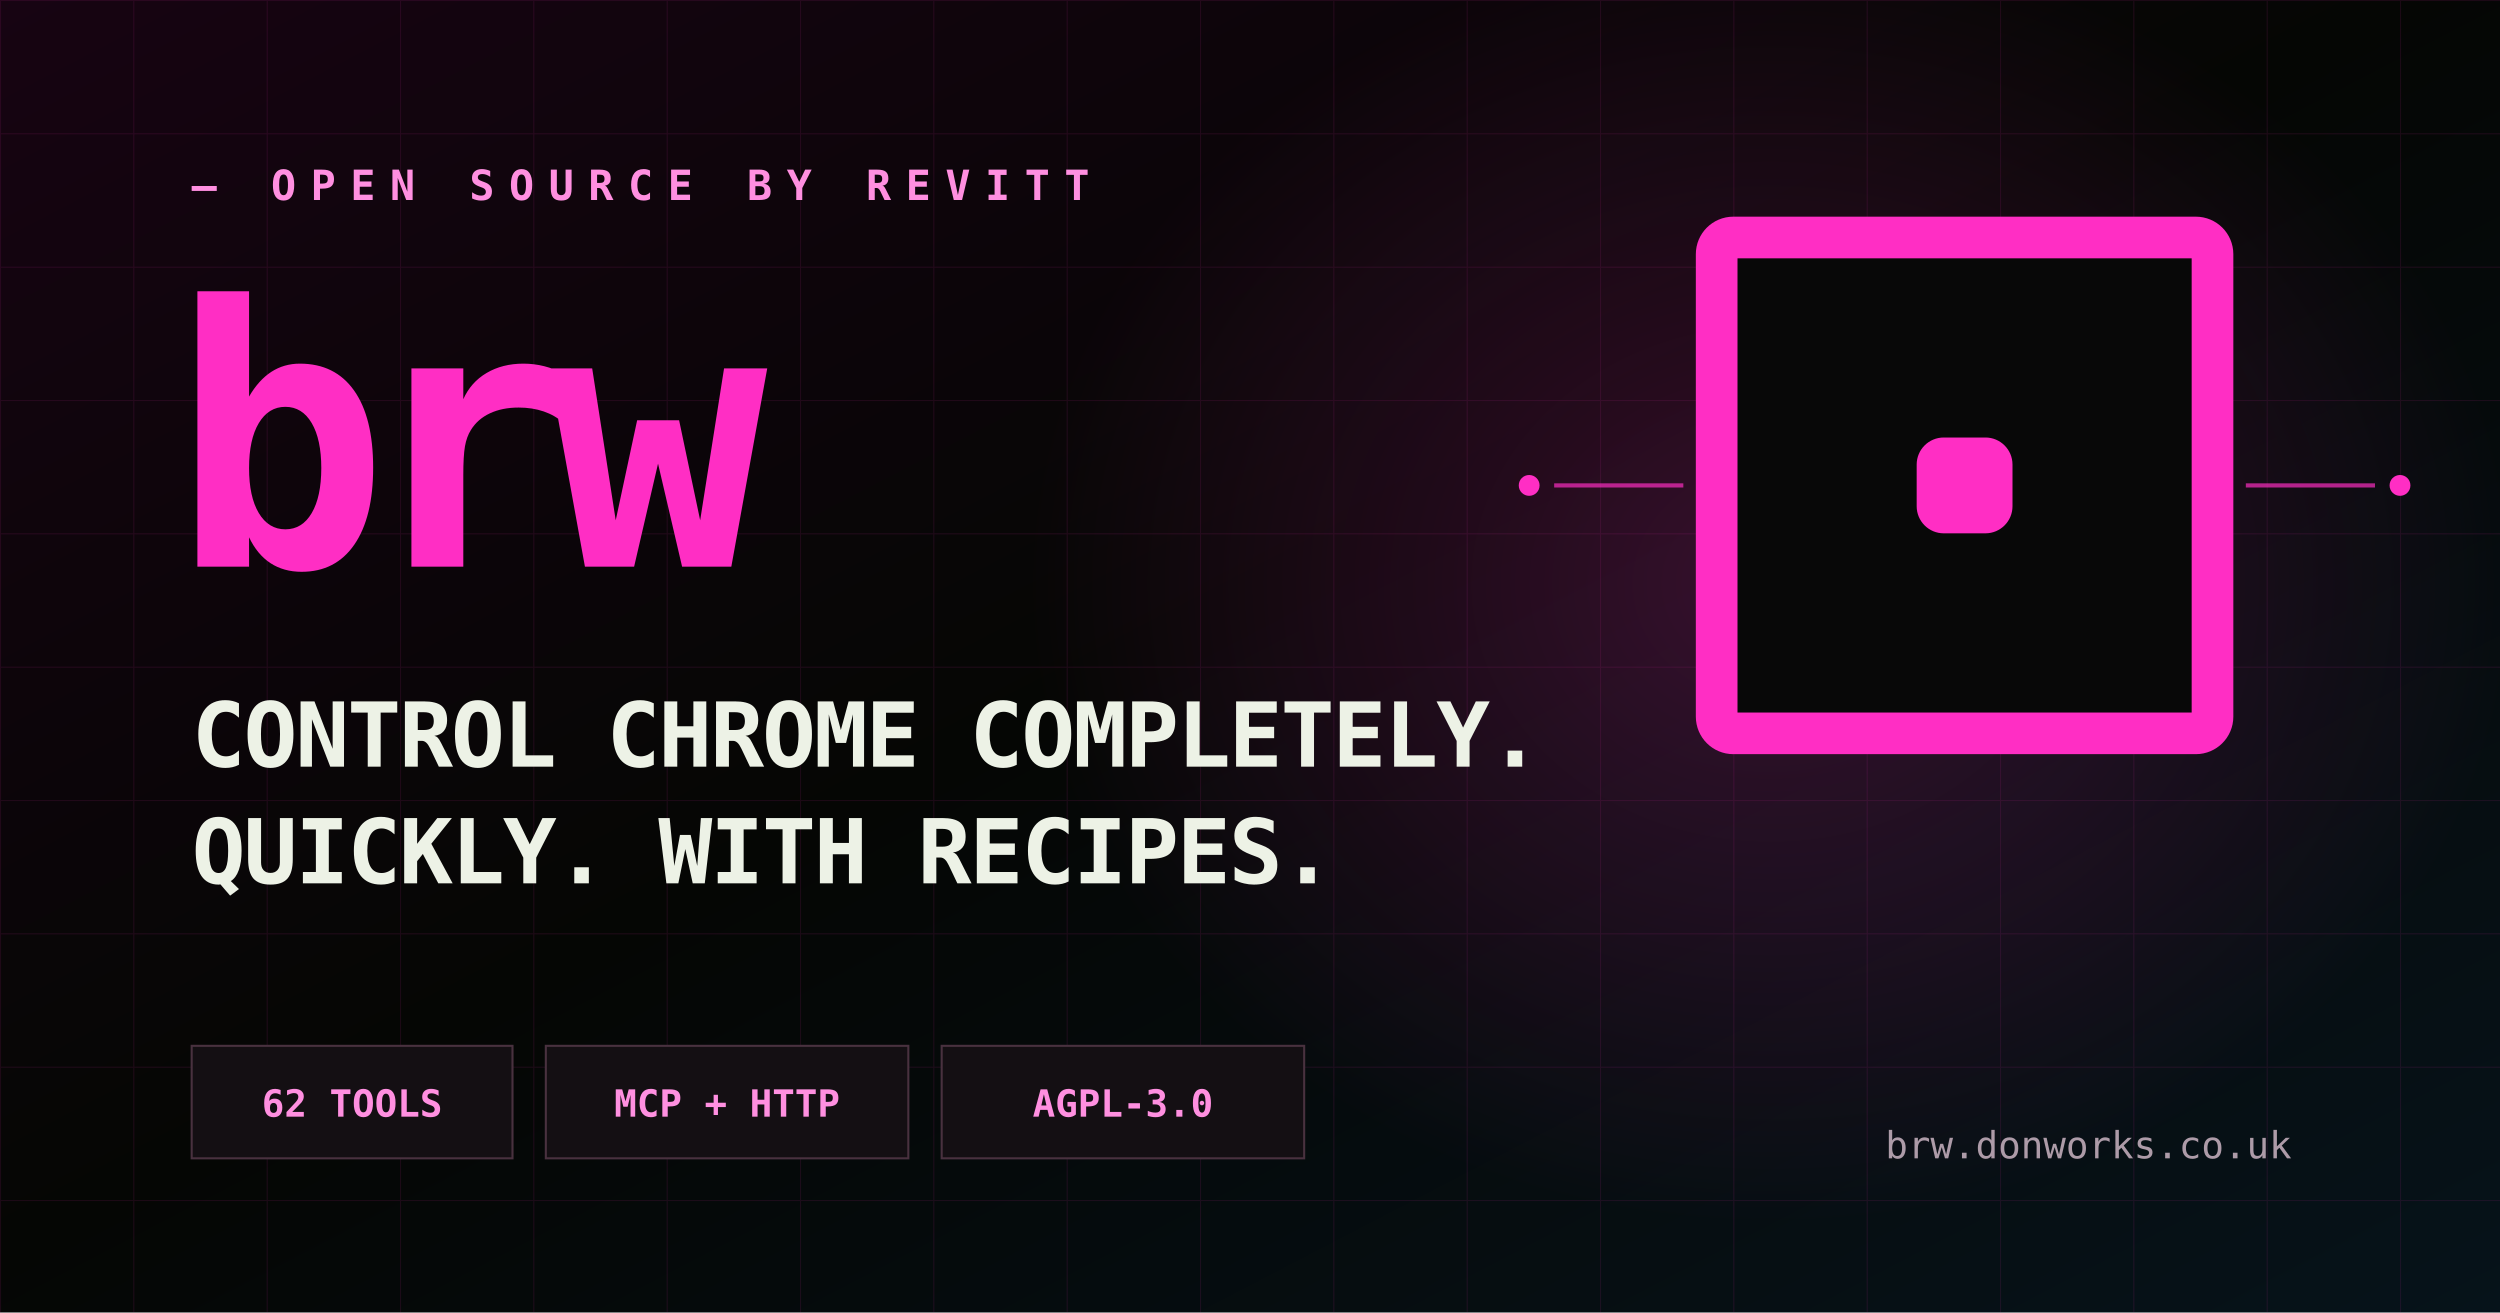
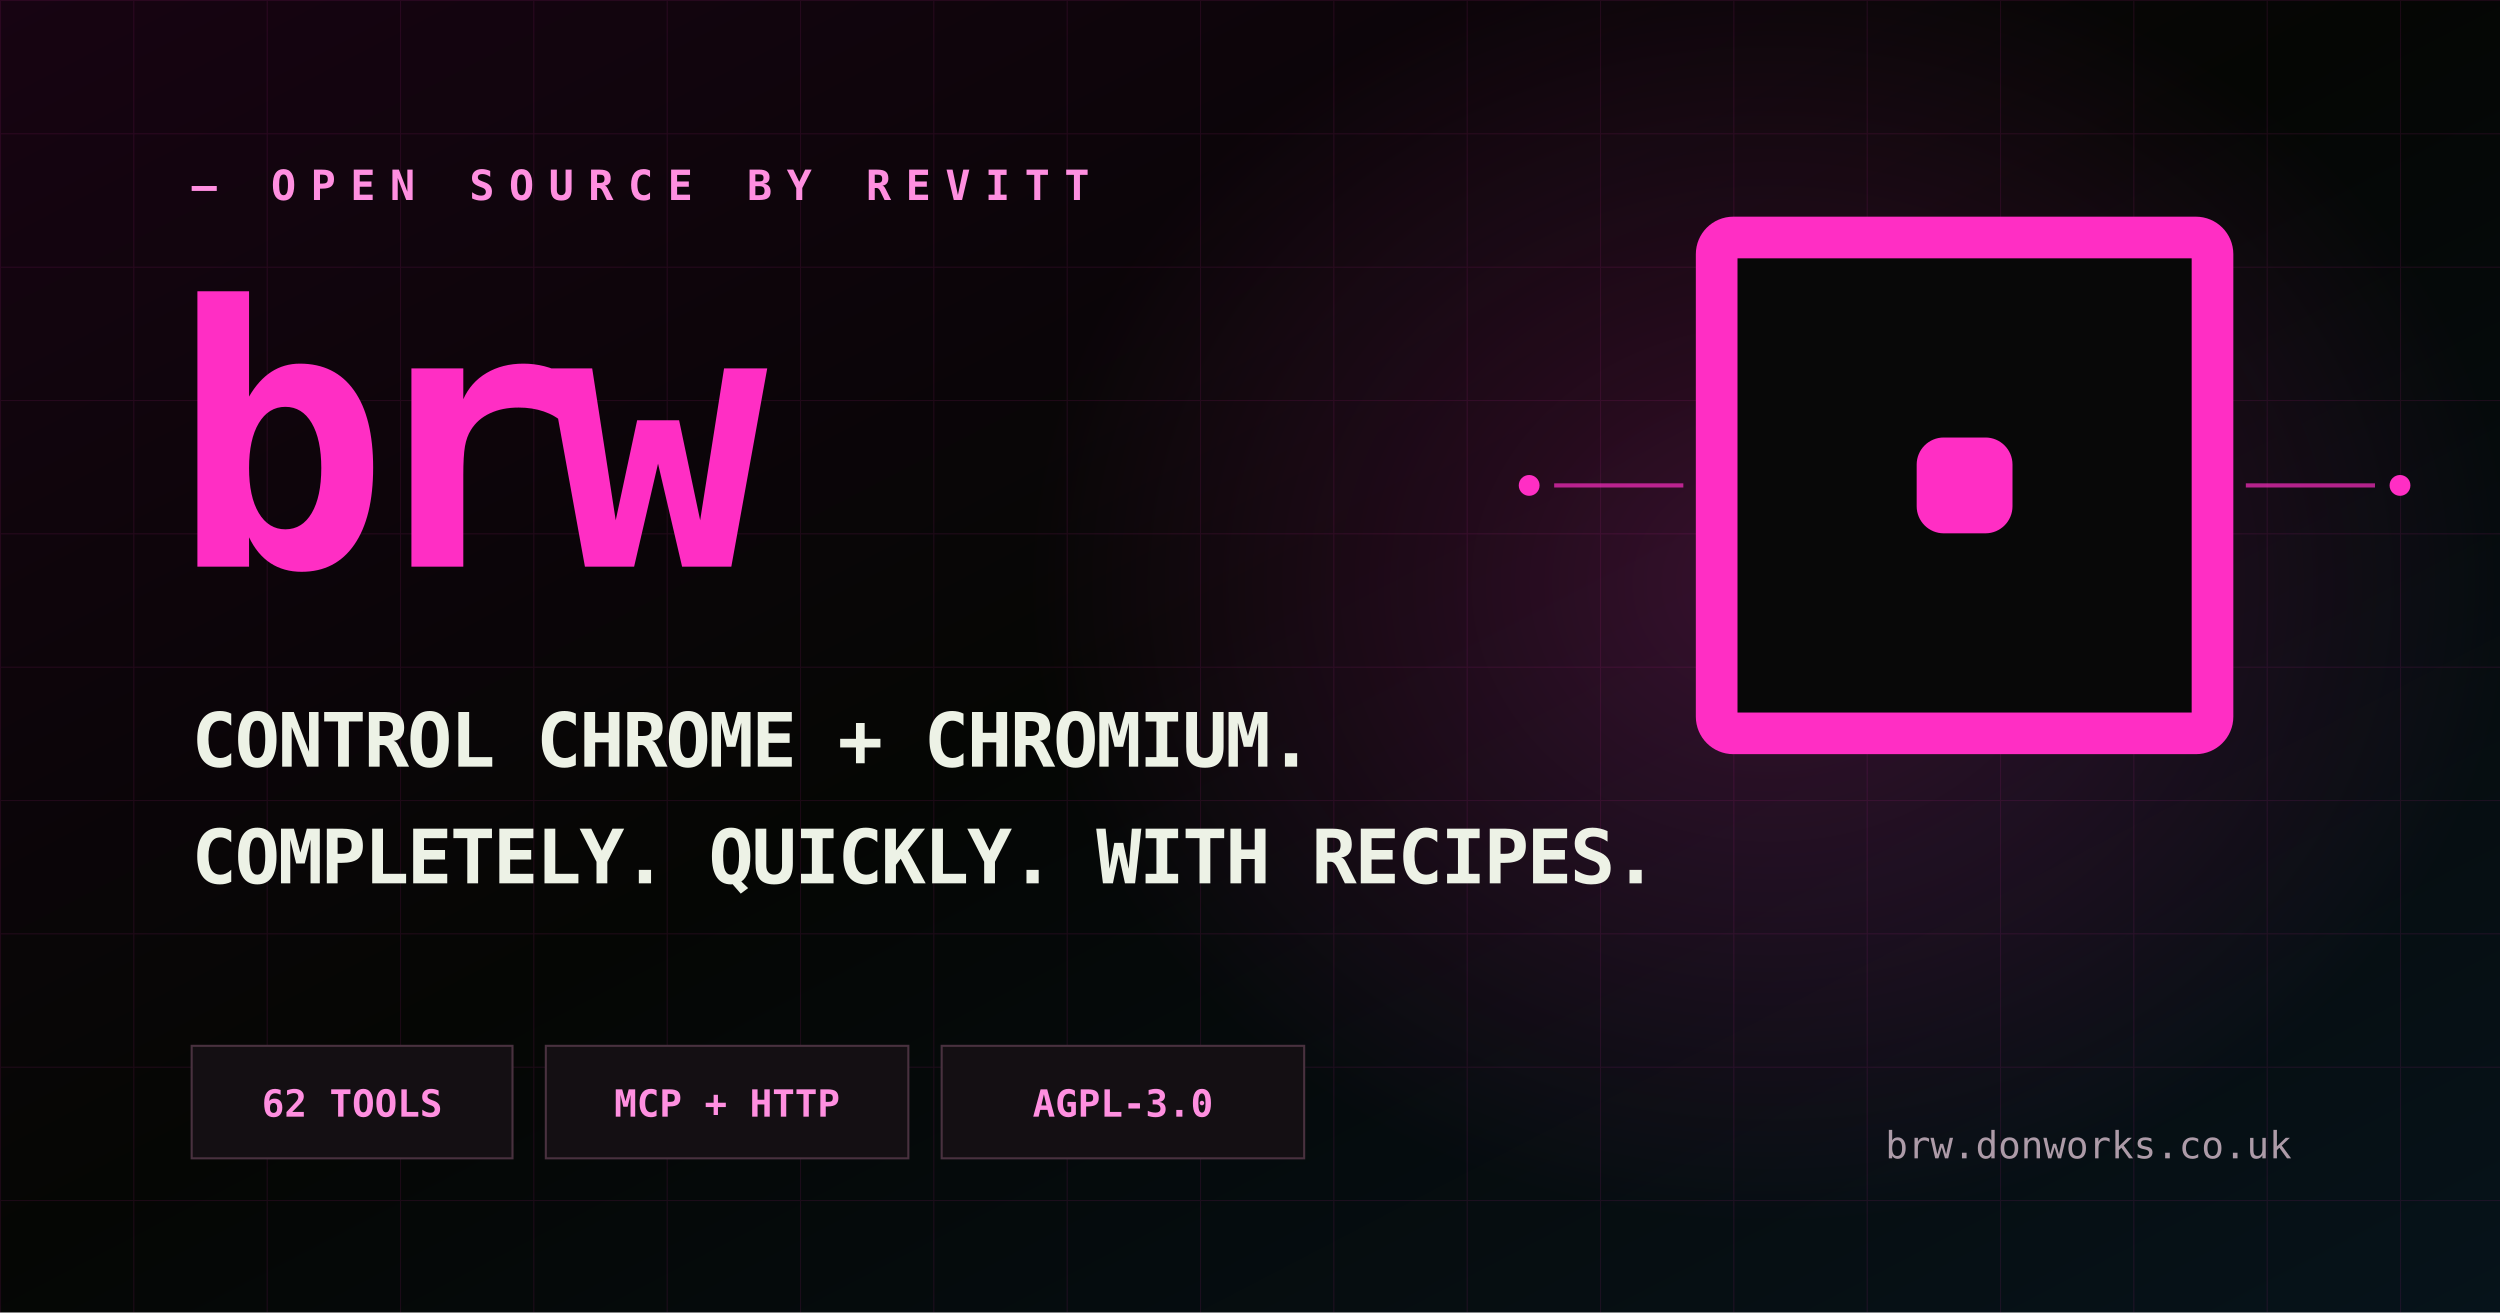
<svg xmlns="http://www.w3.org/2000/svg" width="1200" height="630" viewBox="0 0 1200 630" role="img" aria-labelledby="title desc">
  <defs>
    <linearGradient id="background" x1="0" y1="0" x2="1" y2="1">
      <stop offset="0" stop-color="#170412" />
      <stop offset="0.48" stop-color="#050604" />
      <stop offset="1" stop-color="#06131a" />
    </linearGradient>
    <pattern id="grid" width="64" height="64" patternUnits="userSpaceOnUse">
      <path d="M64 0H0V64" fill="none" stroke="#ff2ec4" stroke-opacity="0.09" stroke-width="1" />
    </pattern>
    <radialGradient id="halo" cx="50%" cy="50%" r="50%">
      <stop offset="0" stop-color="#ff2ec4" stop-opacity="0.2" />
      <stop offset="1" stop-color="#ff2ec4" stop-opacity="0" />
    </radialGradient>
  </defs>
  <rect width="1200" height="630" fill="url(#background)" />
  <rect width="1200" height="630" fill="url(#grid)" />
  <ellipse cx="850" cy="280" rx="360" ry="310" fill="url(#halo)" />
  <g transform="translate(824 114)">
    <rect x="0" y="0" width="238" height="238" rx="8" fill="#080808" stroke="#ff2ec4" stroke-width="20" />
    <rect x="96" y="96" width="46" height="46" rx="13" fill="#ff2ec4" />
    <path d="M-78 119h62M254 119h62" stroke="#ff2ec4" stroke-width="2" stroke-opacity="0.68" />
    <circle cx="-90" cy="119" r="5" fill="#ff2ec4" />
    <circle cx="328" cy="119" r="5" fill="#ff2ec4" />
  </g>
  <g font-family="ui-monospace, SFMono-Regular, Menlo, monospace">
    <text x="92" y="96" fill="#ff8fe0" font-size="20" font-weight="700" letter-spacing="7">— OPEN SOURCE BY REVITT</text>
    <text x="82" y="272" fill="#ff2ec4" font-size="174" font-weight="900" letter-spacing="-14">brw</text>
-     <text x="92" y="368" fill="#edf2e6" font-size="43" font-weight="800" letter-spacing="-1">CONTROL CHROME COMPLETELY.</text>
-     <text x="92" y="424" fill="#edf2e6" font-size="43" font-weight="800" letter-spacing="-1">QUICKLY. WITH RECIPES.</text>
+     <text x="92" y="368" fill="#edf2e6" font-size="36" font-weight="800" letter-spacing="-1">CONTROL CHROME + CHROMIUM.</text>
+     <text x="92" y="424" fill="#edf2e6" font-size="36" font-weight="800" letter-spacing="-1">COMPLETELY. QUICKLY. WITH RECIPES.</text>
    <g font-size="18" font-weight="700">
      <rect x="92" y="502" width="154" height="54" fill="#140f13" stroke="#49313f" />
      <text x="169" y="536" fill="#ff8fe0" text-anchor="middle">62 TOOLS</text>
      <rect x="262" y="502" width="174" height="54" fill="#140f13" stroke="#49313f" />
      <text x="349" y="536" fill="#ff8fe0" text-anchor="middle">MCP + HTTP</text>
      <rect x="452" y="502" width="174" height="54" fill="#140f13" stroke="#49313f" />
      <text x="539" y="536" fill="#ff8fe0" text-anchor="middle">AGPL-3.0</text>
    </g>
  </g>
  <text x="1100" y="556" fill="#ad9ba8" font-family="ui-monospace, SFMono-Regular, Menlo, monospace" font-size="18" text-anchor="end">brw.donworks.co.uk</text>
</svg>
